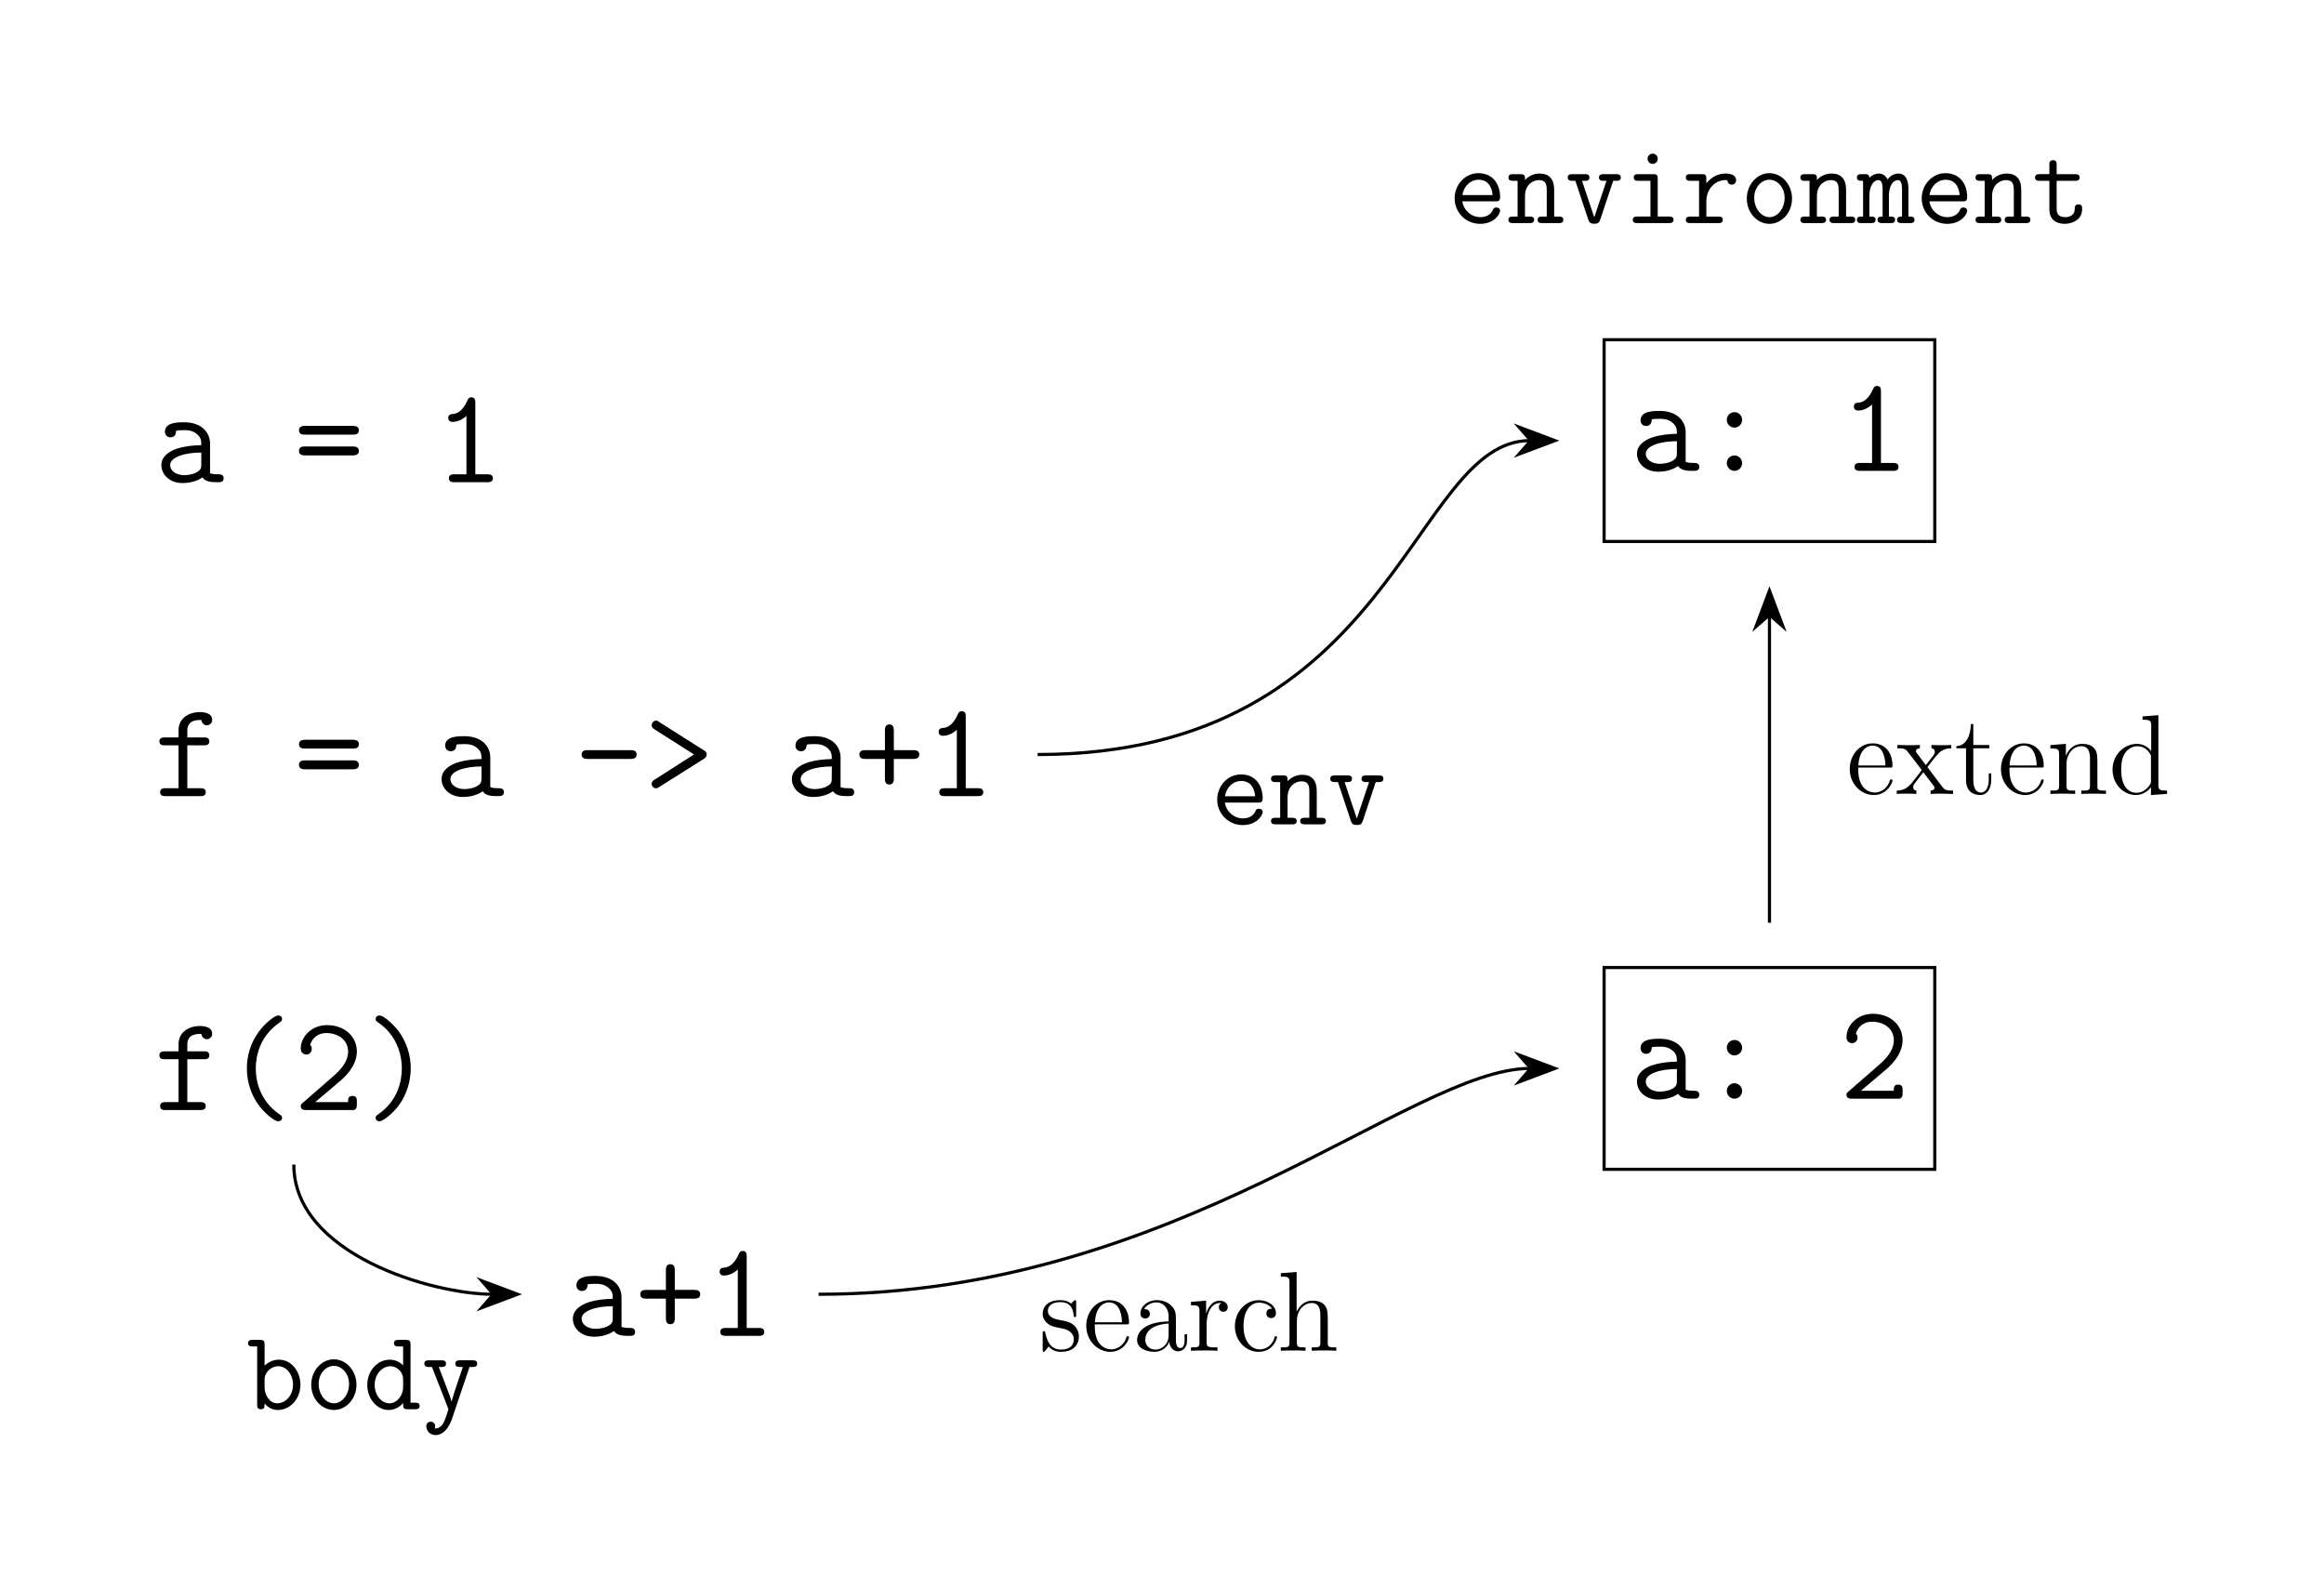
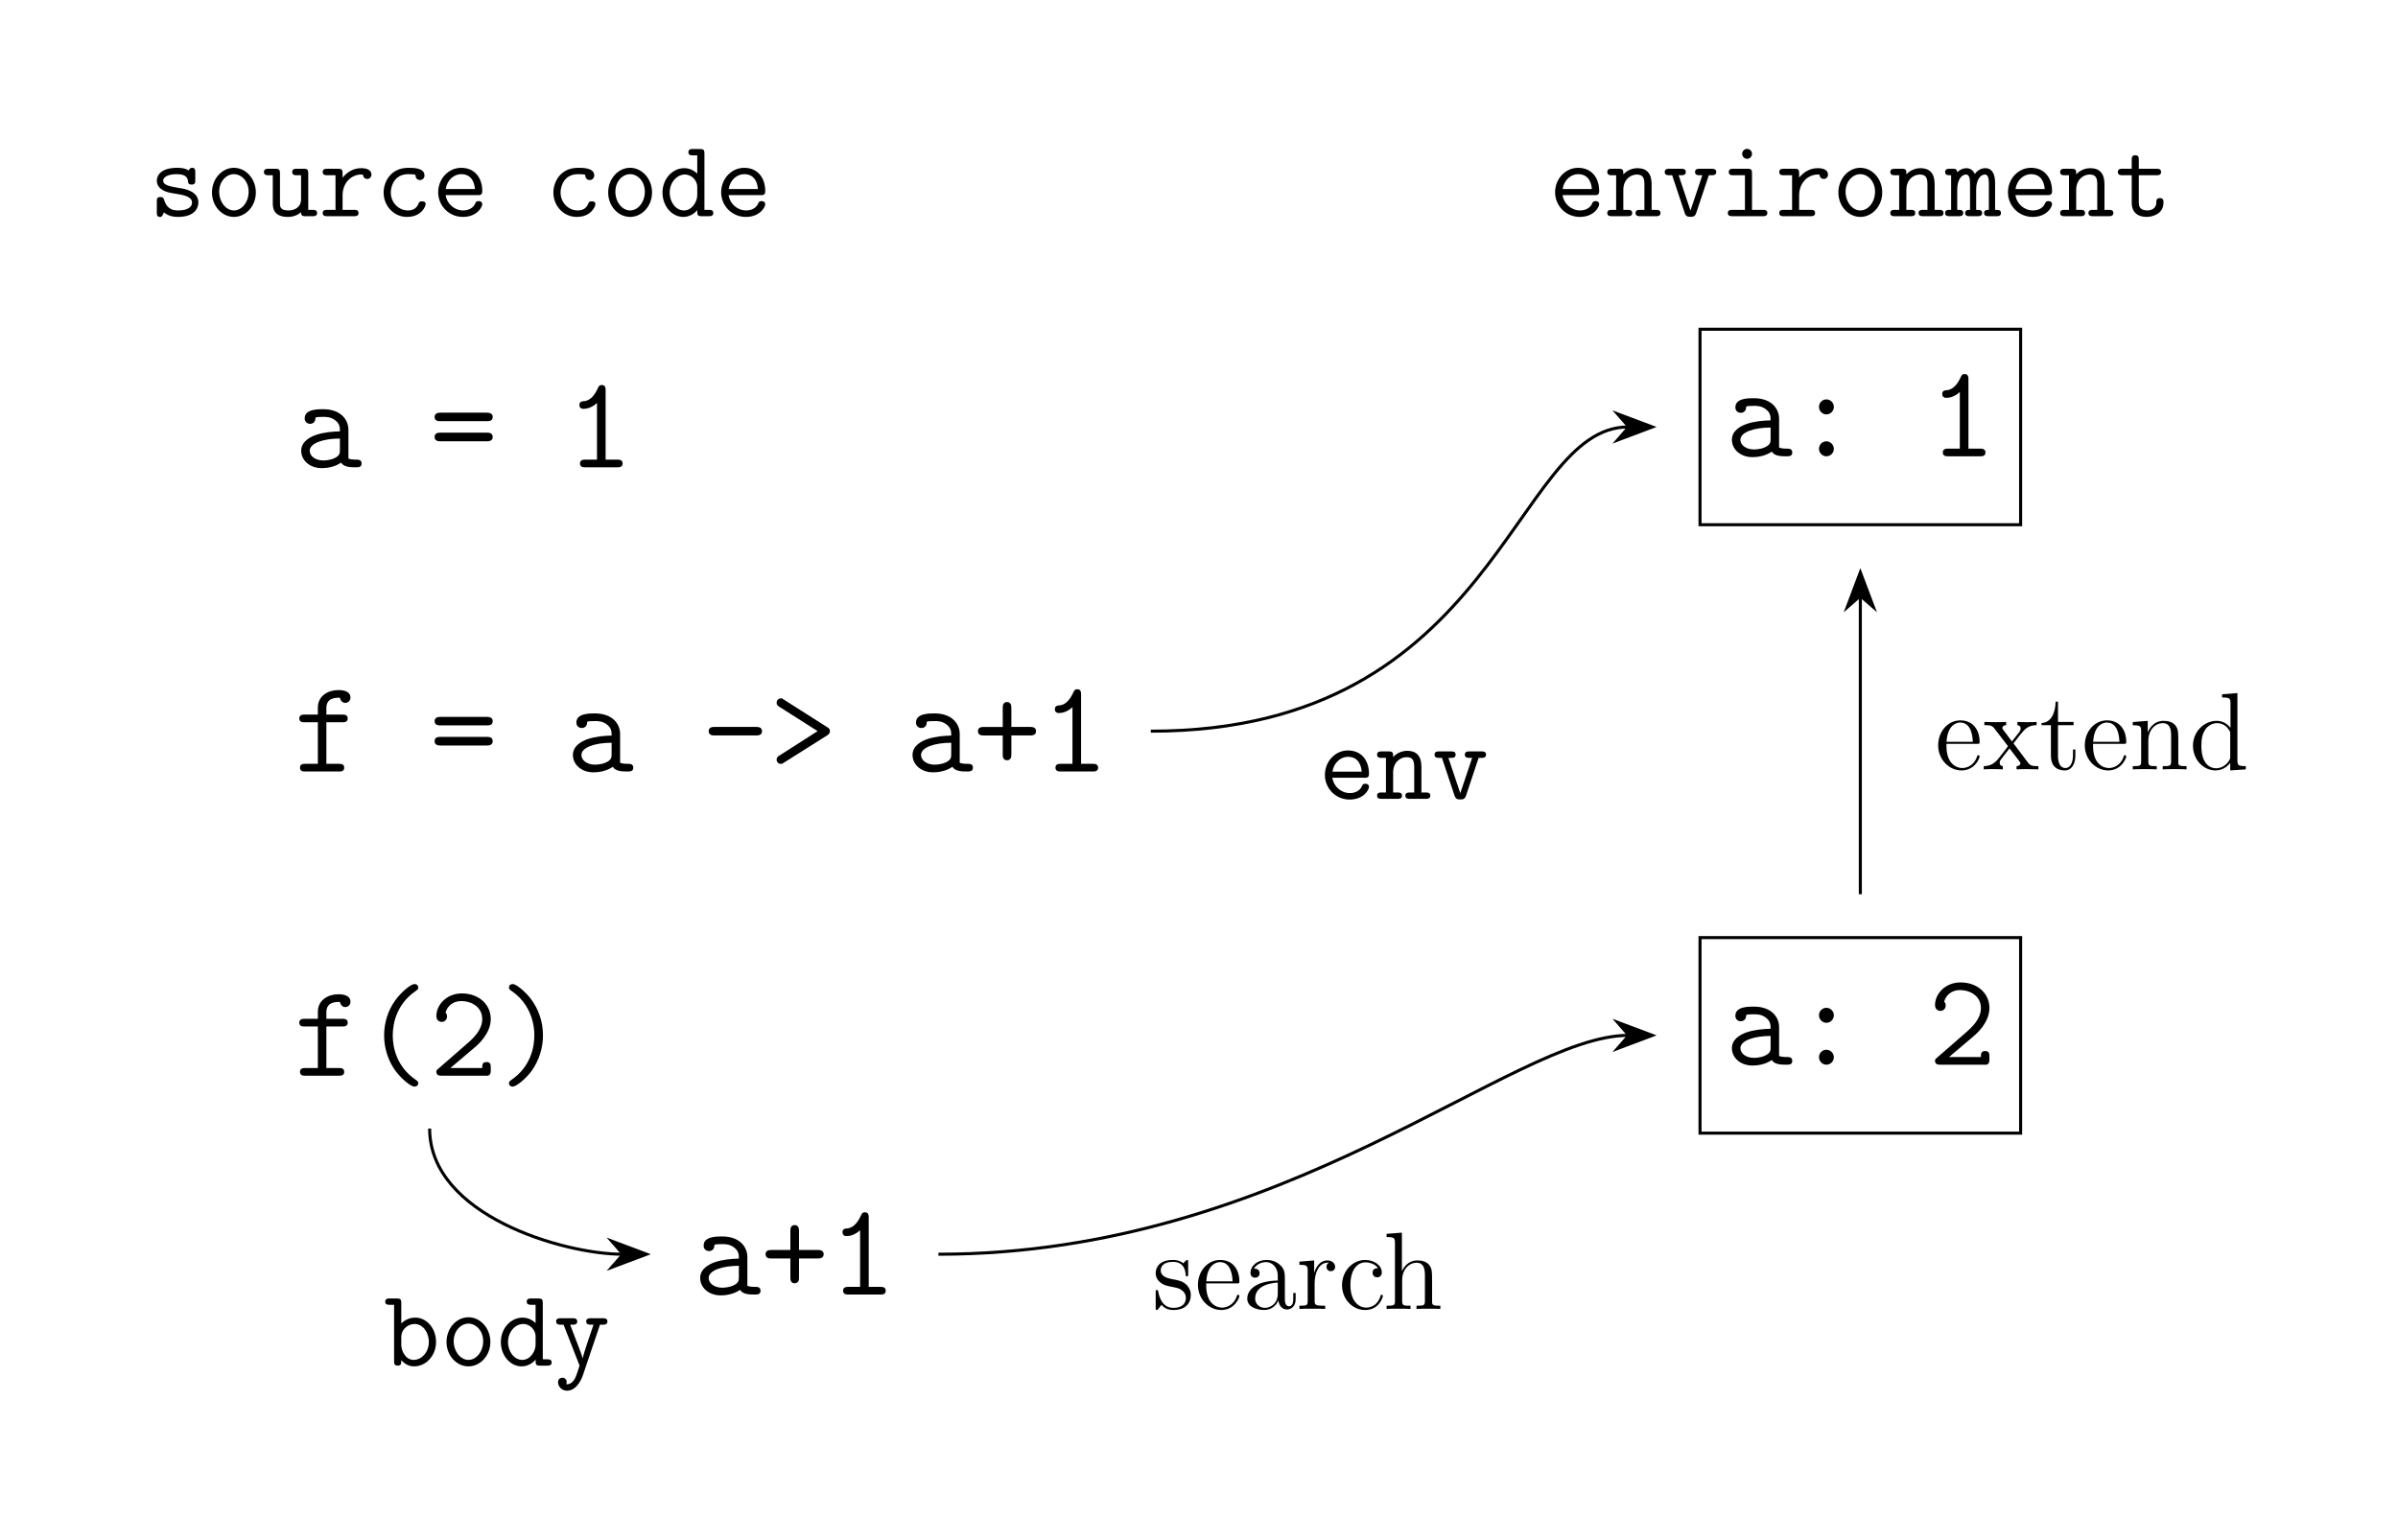
- <svg xmlns="http://www.w3.org/2000/svg" xmlns:xlink="http://www.w3.org/1999/xlink" width="293.859" height="200.781">
+ <svg xmlns="http://www.w3.org/2000/svg" xmlns:xlink="http://www.w3.org/1999/xlink" width="312.737" height="200.781">
  <defs>
-     <path id="a" d="M7.125-4.89c0-1.313-.984-2.688-3.297-2.688-.734 0-2.406 0-2.406 1.187 0 .47.328.72.719.72.093 0 .671-.032.687-.75 0-.095.016-.11.375-.141.203-.016.438-.016.64-.016.391 0 .985 0 1.548.437.625.47.625.954.625 1.454C5-4.657 4-4.579 2.922-4.234c-.86.296-1.953.906-1.953 2.078C.969-.937 2.047.109 3.656.109c.547 0 1.61-.093 2.516-.718.344.578 1.203.609 1.86.609.405 0 .812 0 .812-.5S8.406-1 8.156-1c-.437 0-.781-.031-1.031-.14Zm-1.11 2.624c0 .391 0 .75-.718 1.079-.594.296-1.406.296-1.453.296-1.016 0-1.766-.562-1.766-1.265 0-1.016 1.844-1.594 3.938-1.594Zm0 0" />
-     <path id="b" d="M7.469-6.016c.234 0 .75 0 .75-.546 0-.563-.578-.563-.828-.563H1.469c-.266 0-.828 0-.828.563 0 .546.53.546.734.546ZM7.39-3.39c.25 0 .828 0 .828-.562 0-.563-.547-.563-.75-.563H1.375c-.219 0-.734 0-.734.563 0 .562.562.562.828.562Zm0 0" />
-     <path id="c" d="M5.234-10.016c0-.265 0-.718-.5-.718-.296 0-.39.156-.5.39-.328.735-.89 1.64-1.812 1.719-.25.016-.61.047-.61.5 0 .297.172.5.547.5.97 0 1.704-.719 1.75-.766V-1H2.594c-.235 0-.703 0-.703.5s.468.5.703.5H6.75c.234 0 .703 0 .703-.5S6.984-1 6.75-1H5.234Zm0 0" />
-     <path id="d" d="M4.25-6.422h2.094c.234 0 .687 0 .687-.5s-.453-.5-.687-.5H4.25v-.86c0-1.343 1.203-1.343 1.766-1.343 0 .031.125.672.703.672a.675.675 0 0 0 .672-.688c0-.984-1.313-.984-1.579-.984-1.296 0-2.671.734-2.671 2.281v.922H1.42c-.234 0-.702 0-.702.5s.453.5.687.5h1.735V-1H1.5c-.25 0-.688 0-.688.5s.438.5.688.5h4.39c.235 0 .688 0 .688-.5S6.125-1 5.891-1H4.25Zm0 0" />
-     <path id="e" d="M7.125-4.703c.234 0 .781 0 .781-.547 0-.563-.531-.563-.781-.563H1.719c-.219 0-.766 0-.766.547 0 .563.531.563.766.563Zm0 0" />
-     <path id="f" d="M7.578-4.734c.203-.125.328-.313.328-.516 0-.313-.187-.438-.328-.516L1.922-9.359c-.11-.079-.25-.188-.406-.188a.573.573 0 0 0-.563.578c0 .313.188.406.36.531l4.984 3.172-4.984 3.188c-.172.11-.36.219-.36.531 0 .36.297.563.563.563L1.546-1c.141-.016.173-.016.36-.156Zm0 0" />
-     <path id="g" d="M5-4.703h2.438c.218 0 .78 0 .78-.547 0-.563-.546-.563-.78-.563H5V-8.28c0-.219 0-.781-.563-.781-.562 0-.562.546-.562.78v2.47H1.406c-.218 0-.765 0-.765.546 0 .563.53.563.765.563h2.469v2.469c0 .218 0 .765.547.765C5-1.469 5-2 5-2.234Zm0 0" />
-     <path id="h" d="M7.375.984c0-.234-.125-.296-.36-.468-2.39-1.641-2.968-4.094-2.968-5.766 0-1.64.547-4.11 2.969-5.781.234-.172.359-.25.359-.469 0-.172-.094-.453-.5-.453-.438 0-1.703 1-2.5 2.125-.969 1.344-1.453 2.937-1.453 4.578 0 1.906.687 3.516 1.422 4.531.781 1.094 2.047 2.14 2.531 2.14.406 0 .5-.28.5-.437Zm0 0" />
-     <path id="i" d="M5.984-3.781C6.234-4 7.97-5.47 7.97-7.391c0-1.953-1.61-3.343-3.766-3.343-2 0-3.328 1.5-3.328 2.953 0 .718.61.765.703.765a.685.685 0 0 0 .688-.703c0-.328-.11-.422-.204-.5.25-.906 1.032-1.515 2.032-1.515 1.468 0 2.765.843 2.765 2.343 0 1.344-1.015 2.375-1.953 3.188L1.125-.906C.937-.75.875-.703.875-.5c0 .5.469.5.703.5h6.016c.375-.11.375-.453.375-.703v-.36c0-.312 0-.718-.547-.718-.563 0-.563.375-.563.781H2.703Zm0 0" />
-     <path id="j" d="M5.922-5.25A7.909 7.909 0 0 0 4.359-10c-.593-.797-1.859-1.953-2.375-1.953-.406 0-.5.297-.5.453 0 .203.11.297.422.5 2.11 1.484 2.89 3.781 2.89 5.734 0 1.547-.484 4.079-2.952 5.782-.219.156-.36.234-.36.468 0 .157.094.438.5.438.422 0 1.704-.984 2.5-2.11A7.989 7.989 0 0 0 5.922-5.25Zm0 0" />
-     <path id="s" d="M5.406-6.438a.977.977 0 0 0-.968-.984.967.967 0 0 0-.97.984c0 .516.438.97.954.97a.977.977 0 0 0 .984-.97Zm0 5.47a.987.987 0 0 0-.968-.985.967.967 0 0 0-.97.984c0 .516.438.969.954.969a.977.977 0 0 0 .984-.969Zm0 0" />
-     <path id="k" d="M5.969-2.75c.297 0 .578 0 .578-.531 0-1.688-.953-3.031-2.75-3.031-1.656 0-3 1.437-3 3.187A3.204 3.204 0 0 0 4.016.094c1.843 0 2.53-1.282 2.53-1.657 0-.093-.03-.406-.484-.406-.265 0-.359.11-.437.313-.36.843-1.297.906-1.563.906-1.187 0-2.14-.906-2.296-2ZM1.78-3.547c.188-1.219 1.11-1.937 2.016-1.937 1.437 0 1.734 1.218 1.797 1.937Zm0 0" />
-     <path id="l" d="M6-4.203c0-1.406-.672-2.063-1.844-2.063-.968 0-1.61.547-1.843.813 0-.531 0-.734-.579-.734H.781c-.187 0-.562 0-.562.421 0 .422.375.422.562.422h.594v4.516H.781c-.187 0-.562 0-.562.406C.219 0 .594 0 .78 0h2.11c.203 0 .578 0 .578-.422 0-.406-.375-.406-.578-.406h-.579v-2.594c0-1.39.97-2.015 1.75-2.015.829 0 1 .468 1 1.296v3.313H4.47c-.188 0-.563 0-.563.406 0 .422.375.422.563.422h2.11c.202 0 .577 0 .577-.422 0-.406-.375-.406-.578-.406H6Zm0 0" />
-     <path id="m" d="M6.078-5.344h.375c.203 0 .594 0 .594-.422 0-.421-.39-.421-.594-.421H4.875c-.203 0-.594 0-.594.421 0 .422.39.422.594.422h.36L3.686-.734l-1.546-4.61H2.5c.203 0 .578 0 .578-.422 0-.421-.375-.421-.578-.421H.922c-.203 0-.594 0-.594.421 0 .422.39.422.594.422h.375l1.64 4.922c.157.5.47.5.75.5.266 0 .594 0 .75-.5Zm0 0" />
-     <path id="n" d="M4.328-8.14a.643.643 0 0 0-.64-.641c-.36 0-.641.297-.641.64 0 .36.281.657.64.657.36 0 .641-.297.641-.657ZM1.86-6.188c-.203 0-.562 0-.562.421 0 .422.36.422.562.422h1.547v4.516h-1.64c-.204 0-.594 0-.594.406 0 .422.39.422.594.422H5.75c.203 0 .578 0 .578-.422 0-.406-.375-.406-.578-.406H4.328v-4.766c0-.437-.078-.593-.562-.593Zm0 0" />
-     <path id="o" d="M3.094-2.719c0-1.703 1.203-2.719 2.422-2.719.078 0 .171 0 .234.016.047.516.453.563.547.563a.55.55 0 0 0 .562-.563c0-.61-.609-.844-1.328-.844-.953 0-1.765.422-2.437 1.235v-.563c0-.437-.078-.593-.563-.593H1.078c-.203 0-.578 0-.578.421 0 .422.375.422.578.422h1.094v4.516H1.078c-.203 0-.578 0-.578.406C.5 0 .875 0 1.078 0H4.61c.204 0 .563 0 .563-.422 0-.406-.36-.406-.563-.406H3.094Zm0 0" />
-     <path id="p" d="M6.547-3.094c0-1.797-1.313-3.219-2.86-3.219-1.546 0-2.859 1.422-2.859 3.22 0 1.796 1.328 3.187 2.86 3.187 1.53 0 2.859-1.39 2.859-3.188ZM3.687-.75c-1.03 0-1.921-1.094-1.921-2.453 0-1.328.921-2.281 1.921-2.281s1.922.953 1.922 2.28c0 1.376-.89 2.454-1.921 2.454Zm0 0" />
-     <path id="q" d="M6.5-4.344c0-.312 0-1.922-1.266-1.922-.5 0-.984.235-1.375.75-.093-.203-.406-.75-1.093-.75a1.65 1.65 0 0 0-1.204.547c-.015-.468-.312-.468-.578-.468H.563c-.204 0-.579 0-.579.421 0 .422.329.422.782.422v4.516c-.47 0-.782 0-.782.406C-.016 0 .36 0 .563 0h1.203c.203 0 .578 0 .578-.422 0-.406-.328-.406-.781-.406v-2.64c0-1.204.515-1.97 1.156-1.97.39 0 .515.5.515 1.172v3.438c-.25 0-.64 0-.64.406 0 .422.39.422.594.422h1.046c.204 0 .579 0 .579-.422 0-.406-.344-.406-.782-.406v-2.64c0-1.204.516-1.97 1.14-1.97.407 0 .516.5.516 1.172v3.438c-.234 0-.625 0-.625.406 0 .422.391.422.594.422h1.047c.203 0 .563 0 .563-.422 0-.406-.329-.406-.766-.406Zm0 0" />
-     <path id="r" d="M3.094-5.344h2.328c.203 0 .578 0 .578-.422 0-.421-.375-.421-.578-.421H3.094V-7.36c0-.25 0-.594-.453-.594-.47 0-.47.344-.47.594v1.171H.954c-.203 0-.594 0-.594.422s.375.422.579.422h1.234v3.61c0 1.328.906 1.828 1.937 1.828.782 0 2.204-.39 2.204-1.86 0-.28 0-.593-.47-.593-.468 0-.468.312-.468.609-.016.86-.828 1-1.156 1-1.125 0-1.125-.719-1.125-1.063Zm0 0" />
-     <path id="t" d="M2.313-8.172c0-.453-.094-.594-.579-.594H.781c-.187 0-.562 0-.562.422 0 .406.375.406.562.406h.594v7.344c0 .266 0 .594.469.594.468 0 .468-.297.468-.719.344.39.876.813 1.672.813 1.532 0 2.86-1.375 2.86-3.188 0-1.765-1.203-3.172-2.703-3.172a2.56 2.56 0 0 0-1.829.766Zm0 4.36c0-.829.796-1.626 1.734-1.626 1.031 0 1.86 1.047 1.86 2.344 0 1.375-.97 2.344-1.985 2.344-1.078 0-1.61-1.219-1.61-1.938Zm0 0" />
-     <path id="u" d="M6-8.172c0-.453-.094-.594-.578-.594h-.953c-.188 0-.563 0-.563.422 0 .406.375.406.563.406h.593v2.391c-.234-.234-.812-.719-1.687-.719C1.844-6.266.531-4.89.531-3.078.531-1.313 1.766.094 3.234.094c.938 0 1.563-.563 1.829-.875 0 .594 0 .781.578.781h.937c.203 0 .578 0 .578-.422 0-.406-.375-.406-.578-.406H6Zm-.938 5.453c0 .797-.656 1.969-1.734 1.969-1.031 0-1.86-1.047-1.86-2.328 0-1.375.97-2.36 1.985-2.36.938 0 1.61.844 1.61 1.594Zm0 0" />
-     <path id="v" d="M6.078-5.344h.375c.203 0 .594 0 .594-.422 0-.421-.39-.421-.594-.421H4.875c-.203 0-.594 0-.594.421 0 .422.39.422.594.422h.36C4.827-4.172 4.014-1.78 3.811-.969h-.015c-.063-.312-.125-.469-.266-.86L2.187-5.343h.344c.188 0 .578 0 .578-.422 0-.421-.39-.421-.578-.421H.953c-.203 0-.594 0-.594.421 0 .422.391.422.594.422h.375L3.344-.187c.062.14.062.171.062.187 0 .031-.375 1.281-.594 1.672-.093.156-.453.828-1.14.75.016-.047.062-.125.062-.281a.542.542 0 0 0-.562-.563c-.36 0-.563.25-.563.578 0 .547.454 1.11 1.172 1.11 1.39 0 2-1.844 2.047-1.954Zm0 0" />
-     <path id="w" d="M5.5-3.328c.313 0 .344 0 .344-.266 0-1.453-.782-2.797-2.516-2.797-1.64 0-2.89 1.47-2.89 3.25C.438-1.25 1.89.141 3.483.141c1.704 0 2.36-1.547 2.36-1.844 0-.094-.078-.14-.157-.14-.125 0-.156.062-.171.14C5.14-.5 4.172-.172 3.578-.172c-.61 0-2.062-.406-2.062-2.89v-.266Zm-3.969-.266c.125-2.265 1.375-2.515 1.782-2.515 1.53 0 1.624 2.015 1.64 2.515Zm0 0" />
-     <path id="x" d="M4.016-3.39C4.437-3.938 5.03-4.704 5.312-5c.579-.672 1.25-.766 1.72-.766v-.421c-.626.03-.641.03-1.204.03-.547 0-.578 0-1.297-.03v.421c.188.032.422.11.422.438 0 .25-.14.406-.219.516l-.921 1.171-1.11-1.484c-.047-.047-.14-.188-.14-.281 0-.094.078-.344.5-.36v-.421c-.344.03-1.079.03-1.47.03-.468 0-.5 0-1.374-.03v.421c.734 0 1 .032 1.297.422l1.687 2.188c.031.031.078.11.078.156 0 .047-1.11 1.453-1.265 1.64C1.39-.593.766-.436.14-.421V0c.546-.031.578-.031 1.187-.031.547 0 .578 0 1.297.031v-.422c-.344-.031-.406-.25-.406-.453 0-.234.11-.344.25-.531.219-.297.687-.89 1.031-1.328l1.172 1.53c.25.313.25.345.25.423 0 .125-.11.344-.5.36V0C4.797-.031 5.5-.031 5.89-.031c.484 0 .5 0 1.375.031v-.422c-.766 0-1.032-.016-1.375-.484Zm0 0" />
-     <path id="y" d="M2.406-5.766h2.031v-.421h-2.03v-2.641h-.313c-.016 1.36-.531 2.734-1.828 2.781v.281h1.218v3.985C1.484-.188 2.531.14 3.297.14c.906 0 1.375-.891 1.375-1.922v-.813h-.313v.781c0 1.032-.421 1.641-.968 1.641-.985 0-.985-1.328-.985-1.578Zm0 0" />
-     <path id="z" d="M6.39-3.484c0-1.329 0-1.735-.343-2.204-.406-.546-1.078-.64-1.578-.64-1.39 0-1.938 1.187-2.047 1.484h-.016v-1.484l-1.953.156v.422c.984 0 1.094.094 1.094.797v3.89c0 .641-.156.641-1.094.641V0C.828-.031 1.61-.031 2.016-.031c.406 0 1.187 0 1.562.031v-.422c-.922 0-1.094 0-1.094-.64v-2.672c0-1.5.985-2.297 1.875-2.297.891 0 1.094.718 1.094 1.593v3.375c0 .641-.156.641-1.094.641V0c.375-.031 1.157-.031 1.547-.031.422 0 1.188 0 1.563.031v-.422c-.719 0-1.078 0-1.078-.422Zm0 0" />
-     <path id="A" d="M4.297-9.797v.422c.984 0 1.094.094 1.094.797v3.172a2.22 2.22 0 0 0-1.797-.922C1.938-6.328.5-4.922.5-3.078.5-1.266 1.86.14 3.438.14c1.093 0 1.718-.72 1.921-.985v.985L7.391 0v-.422c-.985 0-1.094-.094-1.094-.797v-8.734Zm1.062 8.125c0 .25 0 .297-.203.61-.343.5-.922.921-1.64.921-.375 0-1.922-.14-1.922-2.921 0-1.047.172-1.61.484-2.094.281-.438.86-.875 1.578-.875.89 0 1.39.64 1.531.875.172.234.172.265.172.515Zm0 0" />
-     <path id="B" d="M4.703-6.063c0-.265 0-.328-.14-.328-.11 0-.391.313-.485.438-.453-.36-.89-.438-1.36-.438-1.734 0-2.25.938-2.25 1.735 0 .156 0 .656.548 1.156.468.406.953.5 1.609.625.781.156.969.203 1.328.5.266.203.453.531.453.922 0 .625-.36 1.312-1.625 1.312-.937 0-1.64-.546-1.953-1.984-.047-.25-.047-.266-.062-.281C.734-2.47.672-2.47.625-2.47c-.156 0-.156.078-.156.328v1.954c0 .265 0 .328.14.328.079 0 .094-.016.344-.313.063-.094.063-.125.281-.36.547.673 1.313.673 1.563.673 1.5 0 2.25-.829 2.25-1.97 0-.765-.469-1.234-.594-1.359-.516-.437-.906-.53-1.86-.703-.421-.078-1.468-.28-1.468-1.14 0-.453.297-1.11 1.594-1.11 1.562 0 1.64 1.329 1.672 1.782.015.109.109.109.156.109.156 0 .156-.063.156-.328Zm0 0" />
-     <path id="C" d="M5.531-3.828c0-.781 0-1.344-.625-1.906-.5-.47-1.14-.657-1.781-.657-1.172 0-2.078.766-2.078 1.704 0 .406.266.609.61.609.343 0 .577-.234.577-.578 0-.594-.515-.594-.734-.594.344-.61 1.031-.86 1.594-.86.672 0 1.515.548 1.515 1.829v.578C1.72-3.656.625-2.453.625-1.343.625-.22 1.953.14 2.828.14c.938 0 1.594-.579 1.86-1.266.062.688.5 1.203 1.125 1.203.296 0 1.125-.203 1.125-1.36v-.796h-.313v.797c0 .828-.344.937-.547.937-.547 0-.547-.765-.547-.969ZM4.61-2.016C4.61-.609 3.563-.14 2.938-.14c-.704 0-1.282-.515-1.282-1.203 0-1.89 2.438-2.062 2.953-2.093Zm0 0" />
-     <path id="D" d="M2.39-3.344c0-1.39.579-2.687 1.688-2.687h.203c-.125.062-.343.156-.343.531 0 .422.328.578.546.578.297 0 .579-.187.579-.578 0-.422-.391-.828-1-.828-1.22 0-1.641 1.328-1.72 1.594h-.015v-1.594l-1.922.156v.422c.969 0 1.078.094 1.078.797v3.89c0 .641-.156.641-1.078.641V0c.39-.031 1.188-.031 1.61-.031.39 0 1.406 0 1.75.031v-.422h-.297c-1.047 0-1.078-.156-1.078-.672Zm0 0" />
-     <path id="E" d="M5.188-5.313c-.172 0-.704 0-.704.594 0 .344.25.594.594.594.328 0 .61-.203.61-.625 0-.953-1.016-1.64-2.172-1.64C1.844-6.39.5-4.907.5-3.095.5-1.266 1.875.141 3.5.141c1.89 0 2.328-1.72 2.328-1.844 0-.14-.11-.14-.14-.14-.141 0-.157.046-.188.218C5.172-.609 4.406-.172 3.625-.172c-.875 0-2.031-.766-2.031-2.937 0-2.391 1.218-2.97 1.937-2.97.547 0 1.328.22 1.656.766Zm0 0" />
-     <path id="F" d="M6.39-3.484c0-1.329 0-1.735-.343-2.204-.406-.546-1.078-.64-1.578-.64-1.235 0-1.797.937-2 1.375h-.016v-5l-2 .156v.422c.984 0 1.094.094 1.094.797v7.515c0 .641-.156.641-1.094.641V0C.828-.031 1.61-.031 2.016-.031c.406 0 1.187 0 1.562.031v-.422c-.922 0-1.094 0-1.094-.64v-2.672c0-1.5.985-2.297 1.875-2.297.891 0 1.094.718 1.094 1.593v3.375c0 .641-.156.641-1.094.641V0c.375-.031 1.157-.031 1.547-.031.422 0 1.188 0 1.563.031v-.422c-.719 0-1.078 0-1.078-.422Zm0 0" />
+     <path id="a" d="M6.031-5.766c0-.234 0-.546-.406-.546-.344 0-.438.328-.438.343-.562-.343-1.234-.343-1.515-.343-2.344 0-2.656 1.187-2.656 1.671 0 .594.343 1 .828 1.266.468.266.875.328 2.062.516.547.109 1.703.296 1.703 1.078 0 .531-.484 1.031-1.828 1.031-.906 0-1.515-.36-1.812-1.39-.078-.204-.125-.36-.485-.36-.468 0-.468.281-.468.563v1.484c0 .219 0 .547.406.547.172 0 .297 0 .516-.594.656.547 1.406.594 1.843.594 2.656 0 2.656-1.735 2.656-1.875 0-1.485-1.78-1.797-2.468-1.89-1.25-.22-2.125-.36-2.125-.97 0-.375.453-.843 1.797-.843 1.359 0 1.421.656 1.453 1.03.031.282.281.329.453.329.484 0 .484-.266.484-.547Zm0 0" />
+     <path id="b" d="M6.547-3.094c0-1.797-1.313-3.219-2.86-3.219-1.546 0-2.859 1.422-2.859 3.22 0 1.796 1.328 3.187 2.86 3.187 1.53 0 2.859-1.39 2.859-3.188ZM3.687-.75c-1.03 0-1.921-1.094-1.921-2.453 0-1.328.921-2.281 1.921-2.281s1.922.953 1.922 2.28c0 1.376-.89 2.454-1.921 2.454Zm0 0" />
+     <path id="c" d="M6-5.594c0-.437-.094-.593-.578-.593h-.953c-.188 0-.563 0-.563.421 0 .422.375.422.563.422h.593v3.11c0 1.171-.968 1.484-1.625 1.484-1.124 0-1.124-.516-1.124-.953v-3.89c0-.438-.094-.595-.579-.595H.781c-.187 0-.562 0-.562.422s.375.422.562.422h.594v3.703c0 1.329.86 1.735 1.969 1.735.875 0 1.422-.36 1.703-.61C5.047 0 5.39 0 5.64 0h.937c.203 0 .578 0 .578-.422 0-.406-.375-.406-.578-.406H6Zm0 0" />
+     <path id="d" d="M3.094-2.719c0-1.703 1.203-2.719 2.422-2.719.078 0 .171 0 .234.016.047.516.453.563.547.563a.55.55 0 0 0 .562-.563c0-.61-.609-.844-1.328-.844-.953 0-1.765.422-2.437 1.235v-.563c0-.437-.078-.593-.563-.593H1.078c-.203 0-.578 0-.578.421 0 .422.375.422.578.422h1.094v4.516H1.078c-.203 0-.578 0-.578.406C.5 0 .875 0 1.078 0H4.61c.204 0 .563 0 .563-.422 0-.406-.36-.406-.563-.406H3.094Zm0 0" />
+     <path id="e" d="M6.547-1.563c0-.375-.36-.375-.484-.375-.329 0-.375.11-.454.313-.312.797-1.015.875-1.359.875C3.031-.75 2-1.766 2-3.094c0-.734.406-2.39 2.281-2.39.39 0 .703.03.828.046.094.032.11.047.11.11.047.594.484.61.578.61a.578.578 0 0 0 .594-.61c0-.984-1.454-.984-2.094-.984-2.453 0-3.234 2.015-3.234 3.218 0 1.75 1.328 3.188 3.046 3.188 1.922 0 2.438-1.422 2.438-1.657Zm0 0" />
+     <path id="f" d="M5.969-2.75c.297 0 .578 0 .578-.531 0-1.688-.953-3.031-2.75-3.031-1.656 0-3 1.437-3 3.187A3.204 3.204 0 0 0 4.016.094c1.843 0 2.53-1.282 2.53-1.657 0-.093-.03-.406-.484-.406-.265 0-.359.11-.437.313-.36.843-1.297.906-1.563.906-1.187 0-2.14-.906-2.296-2ZM1.78-3.547c.188-1.219 1.11-1.937 2.016-1.937 1.437 0 1.734 1.218 1.797 1.937Zm0 0" />
+     <path id="g" d="M6-8.172c0-.453-.094-.594-.578-.594h-.953c-.188 0-.563 0-.563.422 0 .406.375.406.563.406h.593v2.391c-.234-.234-.812-.719-1.687-.719C1.844-6.266.531-4.89.531-3.078.531-1.313 1.766.094 3.234.094c.938 0 1.563-.563 1.829-.875 0 .594 0 .781.578.781h.937c.203 0 .578 0 .578-.422 0-.406-.375-.406-.578-.406H6Zm-.938 5.453c0 .797-.656 1.969-1.734 1.969-1.031 0-1.86-1.047-1.86-2.328 0-1.375.97-2.36 1.985-2.36.938 0 1.61.844 1.61 1.594Zm0 0" />
+     <path id="r" d="M6-4.203c0-1.406-.672-2.063-1.844-2.063-.968 0-1.61.547-1.843.813 0-.531 0-.734-.579-.734H.781c-.187 0-.562 0-.562.421 0 .422.375.422.562.422h.594v4.516H.781c-.187 0-.562 0-.562.406C.219 0 .594 0 .78 0h2.11c.203 0 .578 0 .578-.422 0-.406-.375-.406-.578-.406h-.579v-2.594c0-1.39.97-2.015 1.75-2.015.829 0 1 .468 1 1.296v3.313H4.47c-.188 0-.563 0-.563.406 0 .422.375.422.563.422h2.11c.202 0 .577 0 .577-.422 0-.406-.375-.406-.578-.406H6Zm0 0" />
+     <path id="s" d="M6.078-5.344h.375c.203 0 .594 0 .594-.422 0-.421-.39-.421-.594-.421H4.875c-.203 0-.594 0-.594.421 0 .422.39.422.594.422h.36L3.686-.734l-1.546-4.61H2.5c.203 0 .578 0 .578-.422 0-.421-.375-.421-.578-.421H.922c-.203 0-.594 0-.594.421 0 .422.39.422.594.422h.375l1.64 4.922c.157.5.47.5.75.5.266 0 .594 0 .75-.5Zm0 0" />
+     <path id="t" d="M4.328-8.14a.643.643 0 0 0-.64-.641c-.36 0-.641.297-.641.64 0 .36.281.657.64.657.36 0 .641-.297.641-.657ZM1.86-6.188c-.203 0-.562 0-.562.421 0 .422.36.422.562.422h1.547v4.516h-1.64c-.204 0-.594 0-.594.406 0 .422.39.422.594.422H5.75c.203 0 .578 0 .578-.422 0-.406-.375-.406-.578-.406H4.328v-4.766c0-.437-.078-.593-.562-.593Zm0 0" />
+     <path id="u" d="M6.5-4.344c0-.312 0-1.922-1.266-1.922-.5 0-.984.235-1.375.75-.093-.203-.406-.75-1.093-.75a1.65 1.65 0 0 0-1.204.547c-.015-.468-.312-.468-.578-.468H.563c-.204 0-.579 0-.579.421 0 .422.329.422.782.422v4.516c-.47 0-.782 0-.782.406C-.016 0 .36 0 .563 0h1.203c.203 0 .578 0 .578-.422 0-.406-.328-.406-.781-.406v-2.64c0-1.204.515-1.97 1.156-1.97.39 0 .515.5.515 1.172v3.438c-.25 0-.64 0-.64.406 0 .422.39.422.594.422h1.046c.204 0 .579 0 .579-.422 0-.406-.344-.406-.782-.406v-2.64c0-1.204.516-1.97 1.14-1.97.407 0 .516.5.516 1.172v3.438c-.234 0-.625 0-.625.406 0 .422.391.422.594.422h1.047c.203 0 .563 0 .563-.422 0-.406-.329-.406-.766-.406Zm0 0" />
+     <path id="v" d="M3.094-5.344h2.328c.203 0 .578 0 .578-.422 0-.421-.375-.421-.578-.421H3.094V-7.36c0-.25 0-.594-.453-.594-.47 0-.47.344-.47.594v1.171H.954c-.203 0-.594 0-.594.422s.375.422.579.422h1.234v3.61c0 1.328.906 1.828 1.937 1.828.782 0 2.204-.39 2.204-1.86 0-.28 0-.593-.47-.593-.468 0-.468.312-.468.609-.016.86-.828 1-1.156 1-1.125 0-1.125-.719-1.125-1.063Zm0 0" />
+     <path id="x" d="M2.313-8.172c0-.453-.094-.594-.579-.594H.781c-.187 0-.562 0-.562.422 0 .406.375.406.562.406h.594v7.344c0 .266 0 .594.469.594.468 0 .468-.297.468-.719.344.39.876.813 1.672.813 1.532 0 2.86-1.375 2.86-3.188 0-1.765-1.203-3.172-2.703-3.172a2.56 2.56 0 0 0-1.829.766Zm0 4.36c0-.829.796-1.626 1.734-1.626 1.031 0 1.86 1.047 1.86 2.344 0 1.375-.97 2.344-1.985 2.344-1.078 0-1.61-1.219-1.61-1.938Zm0 0" />
+     <path id="y" d="M6.078-5.344h.375c.203 0 .594 0 .594-.422 0-.421-.39-.421-.594-.421H4.875c-.203 0-.594 0-.594.421 0 .422.39.422.594.422h.36C4.827-4.172 4.014-1.78 3.811-.969h-.015c-.063-.312-.125-.469-.266-.86L2.187-5.343h.344c.188 0 .578 0 .578-.422 0-.421-.39-.421-.578-.421H.953c-.203 0-.594 0-.594.421 0 .422.391.422.594.422h.375L3.344-.187c.062.14.062.171.062.187 0 .031-.375 1.281-.594 1.672-.093.156-.453.828-1.14.75.016-.047.062-.125.062-.281a.542.542 0 0 0-.562-.563c-.36 0-.563.25-.563.578 0 .547.454 1.11 1.172 1.11 1.39 0 2-1.844 2.047-1.954Zm0 0" />
+     <path id="h" d="M7.125-4.89c0-1.313-.984-2.688-3.297-2.688-.734 0-2.406 0-2.406 1.187 0 .47.328.72.719.72.093 0 .671-.032.687-.75 0-.095.016-.11.375-.141.203-.016.438-.016.64-.016.391 0 .985 0 1.548.437.625.47.625.954.625 1.454C5-4.657 4-4.579 2.922-4.234c-.86.296-1.953.906-1.953 2.078C.969-.937 2.047.109 3.656.109c.547 0 1.61-.093 2.516-.718.344.578 1.203.609 1.86.609.405 0 .812 0 .812-.5S8.406-1 8.156-1c-.437 0-.781-.031-1.031-.14Zm-1.11 2.624c0 .391 0 .75-.718 1.079-.594.296-1.406.296-1.453.296-1.016 0-1.766-.562-1.766-1.265 0-1.016 1.844-1.594 3.938-1.594Zm0 0" />
+     <path id="i" d="M7.469-6.016c.234 0 .75 0 .75-.546 0-.563-.578-.563-.828-.563H1.469c-.266 0-.828 0-.828.563 0 .546.53.546.734.546ZM7.39-3.39c.25 0 .828 0 .828-.562 0-.563-.547-.563-.75-.563H1.375c-.219 0-.734 0-.734.563 0 .562.562.562.828.562Zm0 0" />
+     <path id="j" d="M5.234-10.016c0-.265 0-.718-.5-.718-.296 0-.39.156-.5.39-.328.735-.89 1.64-1.812 1.719-.25.016-.61.047-.61.5 0 .297.172.5.547.5.97 0 1.704-.719 1.75-.766V-1H2.594c-.235 0-.703 0-.703.5s.468.5.703.5H6.75c.234 0 .703 0 .703-.5S6.984-1 6.75-1H5.234Zm0 0" />
+     <path id="k" d="M4.25-6.422h2.094c.234 0 .687 0 .687-.5s-.453-.5-.687-.5H4.25v-.86c0-1.343 1.203-1.343 1.766-1.343 0 .031.125.672.703.672a.675.675 0 0 0 .672-.688c0-.984-1.313-.984-1.579-.984-1.296 0-2.671.734-2.671 2.281v.922H1.42c-.234 0-.702 0-.702.5s.453.5.687.5h1.735V-1H1.5c-.25 0-.688 0-.688.5s.438.5.688.5h4.39c.235 0 .688 0 .688-.5S6.125-1 5.891-1H4.25Zm0 0" />
+     <path id="l" d="M7.125-4.703c.234 0 .781 0 .781-.547 0-.563-.531-.563-.781-.563H1.719c-.219 0-.766 0-.766.547 0 .563.531.563.766.563Zm0 0" />
+     <path id="m" d="M7.578-4.734c.203-.125.328-.313.328-.516 0-.313-.187-.438-.328-.516L1.922-9.359c-.11-.079-.25-.188-.406-.188a.573.573 0 0 0-.563.578c0 .313.188.406.36.531l4.984 3.172-4.984 3.188c-.172.11-.36.219-.36.531 0 .36.297.563.563.563L1.546-1c.141-.016.173-.016.36-.156Zm0 0" />
+     <path id="n" d="M5-4.703h2.438c.218 0 .78 0 .78-.547 0-.563-.546-.563-.78-.563H5V-8.28c0-.219 0-.781-.563-.781-.562 0-.562.546-.562.78v2.47H1.406c-.218 0-.765 0-.765.546 0 .563.53.563.765.563h2.469v2.469c0 .218 0 .765.547.765C5-1.469 5-2 5-2.234Zm0 0" />
+     <path id="o" d="M7.375.984c0-.234-.125-.296-.36-.468-2.39-1.641-2.968-4.094-2.968-5.766 0-1.64.547-4.11 2.969-5.781.234-.172.359-.25.359-.469 0-.172-.094-.453-.5-.453-.438 0-1.703 1-2.5 2.125-.969 1.344-1.453 2.937-1.453 4.578 0 1.906.687 3.516 1.422 4.531.781 1.094 2.047 2.14 2.531 2.14.406 0 .5-.28.5-.437Zm0 0" />
+     <path id="p" d="M5.984-3.781C6.234-4 7.97-5.47 7.97-7.391c0-1.953-1.61-3.343-3.766-3.343-2 0-3.328 1.5-3.328 2.953 0 .718.61.765.703.765a.685.685 0 0 0 .688-.703c0-.328-.11-.422-.204-.5.25-.906 1.032-1.515 2.032-1.515 1.468 0 2.765.843 2.765 2.343 0 1.344-1.015 2.375-1.953 3.188L1.125-.906C.937-.75.875-.703.875-.5c0 .5.469.5.703.5h6.016c.375-.11.375-.453.375-.703v-.36c0-.312 0-.718-.547-.718-.563 0-.563.375-.563.781H2.703Zm0 0" />
+     <path id="q" d="M5.922-5.25A7.909 7.909 0 0 0 4.359-10c-.593-.797-1.859-1.953-2.375-1.953-.406 0-.5.297-.5.453 0 .203.11.297.422.5 2.11 1.484 2.89 3.781 2.89 5.734 0 1.547-.484 4.079-2.952 5.782-.219.156-.36.234-.36.468 0 .157.094.438.5.438.422 0 1.704-.984 2.5-2.11A7.989 7.989 0 0 0 5.922-5.25Zm0 0" />
+     <path id="w" d="M5.406-6.438a.977.977 0 0 0-.968-.984.967.967 0 0 0-.97.984c0 .516.438.97.954.97a.977.977 0 0 0 .984-.97Zm0 5.47a.987.987 0 0 0-.968-.985.967.967 0 0 0-.97.984c0 .516.438.969.954.969a.977.977 0 0 0 .984-.969Zm0 0" />
+     <path id="z" d="M5.5-3.328c.313 0 .344 0 .344-.266 0-1.453-.782-2.797-2.516-2.797-1.64 0-2.89 1.47-2.89 3.25C.438-1.25 1.89.141 3.483.141c1.704 0 2.36-1.547 2.36-1.844 0-.094-.078-.14-.157-.14-.125 0-.156.062-.171.14C5.14-.5 4.172-.172 3.578-.172c-.61 0-2.062-.406-2.062-2.89v-.266Zm-3.969-.266c.125-2.265 1.375-2.515 1.782-2.515 1.53 0 1.624 2.015 1.64 2.515Zm0 0" />
+     <path id="A" d="M4.016-3.39C4.437-3.938 5.03-4.704 5.312-5c.579-.672 1.25-.766 1.72-.766v-.421c-.626.03-.641.03-1.204.03-.547 0-.578 0-1.297-.03v.421c.188.032.422.11.422.438 0 .25-.14.406-.219.516l-.921 1.171-1.11-1.484c-.047-.047-.14-.188-.14-.281 0-.094.078-.344.5-.36v-.421c-.344.03-1.079.03-1.47.03-.468 0-.5 0-1.374-.03v.421c.734 0 1 .032 1.297.422l1.687 2.188c.031.031.078.11.078.156 0 .047-1.11 1.453-1.265 1.64C1.39-.593.766-.436.14-.421V0c.546-.031.578-.031 1.187-.031.547 0 .578 0 1.297.031v-.422c-.344-.031-.406-.25-.406-.453 0-.234.11-.344.25-.531.219-.297.687-.89 1.031-1.328l1.172 1.53c.25.313.25.345.25.423 0 .125-.11.344-.5.36V0C4.797-.031 5.5-.031 5.89-.031c.484 0 .5 0 1.375.031v-.422c-.766 0-1.032-.016-1.375-.484Zm0 0" />
+     <path id="B" d="M2.406-5.766h2.031v-.421h-2.03v-2.641h-.313c-.016 1.36-.531 2.734-1.828 2.781v.281h1.218v3.985C1.484-.188 2.531.14 3.297.14c.906 0 1.375-.891 1.375-1.922v-.813h-.313v.781c0 1.032-.421 1.641-.968 1.641-.985 0-.985-1.328-.985-1.578Zm0 0" />
+     <path id="C" d="M6.39-3.484c0-1.329 0-1.735-.343-2.204-.406-.546-1.078-.64-1.578-.64-1.39 0-1.938 1.187-2.047 1.484h-.016v-1.484l-1.953.156v.422c.984 0 1.094.094 1.094.797v3.89c0 .641-.156.641-1.094.641V0C.828-.031 1.61-.031 2.016-.031c.406 0 1.187 0 1.562.031v-.422c-.922 0-1.094 0-1.094-.64v-2.672c0-1.5.985-2.297 1.875-2.297.891 0 1.094.718 1.094 1.593v3.375c0 .641-.156.641-1.094.641V0c.375-.031 1.157-.031 1.547-.031.422 0 1.188 0 1.563.031v-.422c-.719 0-1.078 0-1.078-.422Zm0 0" />
+     <path id="D" d="M4.297-9.797v.422c.984 0 1.094.094 1.094.797v3.172a2.22 2.22 0 0 0-1.797-.922C1.938-6.328.5-4.922.5-3.078.5-1.266 1.86.14 3.438.14c1.093 0 1.718-.72 1.921-.985v.985L7.391 0v-.422c-.985 0-1.094-.094-1.094-.797v-8.734Zm1.062 8.125c0 .25 0 .297-.203.61-.343.5-.922.921-1.64.921-.375 0-1.922-.14-1.922-2.921 0-1.047.172-1.61.484-2.094.281-.438.86-.875 1.578-.875.89 0 1.39.64 1.531.875.172.234.172.265.172.515Zm0 0" />
+     <path id="E" d="M4.703-6.063c0-.265 0-.328-.14-.328-.11 0-.391.313-.485.438-.453-.36-.89-.438-1.36-.438-1.734 0-2.25.938-2.25 1.735 0 .156 0 .656.548 1.156.468.406.953.5 1.609.625.781.156.969.203 1.328.5.266.203.453.531.453.922 0 .625-.36 1.312-1.625 1.312-.937 0-1.64-.546-1.953-1.984-.047-.25-.047-.266-.062-.281C.734-2.47.672-2.47.625-2.47c-.156 0-.156.078-.156.328v1.954c0 .265 0 .328.14.328.079 0 .094-.016.344-.313.063-.094.063-.125.281-.36.547.673 1.313.673 1.563.673 1.5 0 2.25-.829 2.25-1.97 0-.765-.469-1.234-.594-1.359-.516-.437-.906-.53-1.86-.703-.421-.078-1.468-.28-1.468-1.14 0-.453.297-1.11 1.594-1.11 1.562 0 1.64 1.329 1.672 1.782.015.109.109.109.156.109.156 0 .156-.063.156-.328Zm0 0" />
+     <path id="F" d="M5.531-3.828c0-.781 0-1.344-.625-1.906-.5-.47-1.14-.657-1.781-.657-1.172 0-2.078.766-2.078 1.704 0 .406.266.609.61.609.343 0 .577-.234.577-.578 0-.594-.515-.594-.734-.594.344-.61 1.031-.86 1.594-.86.672 0 1.515.548 1.515 1.829v.578C1.72-3.656.625-2.453.625-1.343.625-.22 1.953.14 2.828.14c.938 0 1.594-.579 1.86-1.266.062.688.5 1.203 1.125 1.203.296 0 1.125-.203 1.125-1.36v-.796h-.313v.797c0 .828-.344.937-.547.937-.547 0-.547-.765-.547-.969ZM4.61-2.016C4.61-.609 3.563-.14 2.938-.14c-.704 0-1.282-.515-1.282-1.203 0-1.89 2.438-2.062 2.953-2.093Zm0 0" />
+     <path id="G" d="M2.39-3.344c0-1.39.579-2.687 1.688-2.687h.203c-.125.062-.343.156-.343.531 0 .422.328.578.546.578.297 0 .579-.187.579-.578 0-.422-.391-.828-1-.828-1.22 0-1.641 1.328-1.72 1.594h-.015v-1.594l-1.922.156v.422c.969 0 1.078.094 1.078.797v3.89c0 .641-.156.641-1.078.641V0c.39-.031 1.188-.031 1.61-.031.39 0 1.406 0 1.75.031v-.422h-.297c-1.047 0-1.078-.156-1.078-.672Zm0 0" />
+     <path id="H" d="M5.188-5.313c-.172 0-.704 0-.704.594 0 .344.25.594.594.594.328 0 .61-.203.61-.625 0-.953-1.016-1.64-2.172-1.64C1.844-6.39.5-4.907.5-3.095.5-1.266 1.875.141 3.5.141c1.89 0 2.328-1.72 2.328-1.844 0-.14-.11-.14-.14-.14-.141 0-.157.046-.188.218C5.172-.609 4.406-.172 3.625-.172c-.875 0-2.031-.766-2.031-2.937 0-2.391 1.218-2.97 1.937-2.97.547 0 1.328.22 1.656.766Zm0 0" />
+     <path id="I" d="M6.39-3.484c0-1.329 0-1.735-.343-2.204-.406-.546-1.078-.64-1.578-.64-1.235 0-1.797.937-2 1.375h-.016v-5l-2 .156v.422c.984 0 1.094.094 1.094.797v7.515c0 .641-.156.641-1.094.641V0C.828-.031 1.61-.031 2.016-.031c.406 0 1.187 0 1.562.031v-.422c-.922 0-1.094 0-1.094-.64v-2.672c0-1.5.985-2.297 1.875-2.297.891 0 1.094.718 1.094 1.593v3.375c0 .641-.156.641-1.094.641V0c.375-.031 1.157-.031 1.547-.031.422 0 1.188 0 1.563.031v-.422c-.719 0-1.078 0-1.078-.422Zm0 0" />
  </defs>
-   <use xlink:href="#a" x="19.436" y="60.961" />
-   <use xlink:href="#b" x="37.161" y="60.961" />
-   <use xlink:href="#c" x="54.869" y="60.961" />
-   <use xlink:href="#d" x="19.436" y="100.646" />
-   <use xlink:href="#b" x="37.161" y="100.646" />
-   <use xlink:href="#a" x="54.869" y="100.646" />
-   <use xlink:href="#e" x="72.594" y="100.646" />
-   <use xlink:href="#f" x="81.453" y="100.646" />
-   <use xlink:href="#a" x="99.161" y="100.646" />
-   <use xlink:href="#g" x="108.02" y="100.646" />
-   <use xlink:href="#c" x="116.879" y="100.646" />
-   <use xlink:href="#d" x="19.436" y="140.331" />
-   <use xlink:href="#h" x="28.295" y="140.331" />
-   <use xlink:href="#i" x="37.154" y="140.331" />
-   <use xlink:href="#j" x="46.013" y="140.331" />
-   <use xlink:href="#a" x="71.465" y="168.88" />
-   <use xlink:href="#g" x="80.324" y="168.88" />
-   <use xlink:href="#c" x="89.183" y="168.88" />
-   <use xlink:href="#k" x="183.135" y="28.204" />
-   <use xlink:href="#l" x="190.518" y="28.204" />
-   <use xlink:href="#m" x="197.9" y="28.204" />
-   <use xlink:href="#n" x="205.283" y="28.204" />
-   <use xlink:href="#o" x="212.665" y="28.204" />
-   <use xlink:href="#p" x="220.048" y="28.204" />
-   <use xlink:href="#l" x="227.43" y="28.204" />
-   <use xlink:href="#q" x="234.813" y="28.204" />
-   <use xlink:href="#k" x="242.195" y="28.204" />
-   <use xlink:href="#l" x="249.578" y="28.204" />
-   <use xlink:href="#r" x="256.961" y="28.204" />
-   <use xlink:href="#a" x="206.02" y="59.526" />
-   <use xlink:href="#s" x="214.879" y="59.526" />
-   <use xlink:href="#c" x="232.604" y="59.526" />
-   <path fill="none" stroke="#000" stroke-miterlimit="10" stroke-width=".398" d="M202.633 42.95h42.21M202.832 68.453V42.95M244.645 68.453V42.95M202.633 68.453h42.21" />
-   <use xlink:href="#a" x="206.02" y="138.896" />
-   <use xlink:href="#s" x="214.879" y="138.896" />
-   <use xlink:href="#i" x="232.604" y="138.896" />
-   <path fill="none" stroke="#000" stroke-miterlimit="10" stroke-width=".398" d="M202.633 122.316h42.21M202.832 147.824V122.32M244.645 147.824V122.32M202.633 147.824h42.21" />
-   <path fill="none" stroke="#000" stroke-miterlimit="10" stroke-width=".399" d="M37.152 147.227c0 11.34 17.512 16.394 25.141 16.394" />
-   <path stroke="#000" stroke-miterlimit="10" stroke-width=".399" d="m65.438 163.621-4.528-1.707 1.485 1.707-1.485 1.703Zm0 0" />
-   <use xlink:href="#t" x="31.144" y="178.157" />
-   <use xlink:href="#p" x="38.527" y="178.157" />
-   <use xlink:href="#u" x="45.909" y="178.157" />
-   <use xlink:href="#v" x="53.292" y="178.157" />
-   <path fill="none" stroke="#000" stroke-miterlimit="10" stroke-width=".399" d="M223.742 116.656V77.824" />
-   <path stroke="#000" stroke-miterlimit="10" stroke-width=".399" d="m223.742 74.68-1.707 4.527 1.707-1.484 1.703 1.484Zm0 0" />
-   <use xlink:href="#w" x="233.452" y="100.367" />
-   <use xlink:href="#x" x="239.695" y="100.367" />
-   <use xlink:href="#y" x="247.11" y="100.367" />
-   <use xlink:href="#w" x="252.573" y="100.367" />
-   <use xlink:href="#z" x="258.816" y="100.367" />
-   <use xlink:href="#A" x="266.62" y="100.367" />
-   <path fill="none" stroke="#000" stroke-miterlimit="10" stroke-width=".399" d="M131.207 95.387c45.352 0 47.18-39.688 62.258-39.688" />
-   <path stroke="#000" stroke-miterlimit="10" stroke-width=".399" d="m196.605 55.7-4.527-1.704 1.484 1.703-1.484 1.707Zm0 0" />
-   <use xlink:href="#k" x="153.114" y="104.213" />
-   <use xlink:href="#l" x="160.497" y="104.213" />
-   <use xlink:href="#m" x="167.879" y="104.213" />
-   <path fill="none" stroke="#000" stroke-miterlimit="10" stroke-width=".399" d="M103.504 163.621c45.355 0 74.883-28.55 89.96-28.55" />
-   <path stroke="#000" stroke-miterlimit="10" stroke-width=".399" d="m196.605 135.07-4.527-1.703 1.484 1.703-1.484 1.707Zm0 0" />
-   <use xlink:href="#B" x="131.374" y="170.758" />
-   <use xlink:href="#w" x="136.915" y="170.758" />
-   <use xlink:href="#C" x="143.158" y="170.758" />
-   <use xlink:href="#D" x="150.182" y="170.758" />
-   <use xlink:href="#E" x="155.645" y="170.758" />
-   <use xlink:href="#F" x="161.501" y="170.758" />
+   <use xlink:href="#a" x="19.436" y="28.204" />
+   <use xlink:href="#b" x="26.819" y="28.204" />
+   <use xlink:href="#c" x="34.201" y="28.204" />
+   <use xlink:href="#d" x="41.584" y="28.204" />
+   <use xlink:href="#e" x="48.966" y="28.204" />
+   <use xlink:href="#f" x="56.349" y="28.204" />
+   <use xlink:href="#e" x="71.105" y="28.204" />
+   <use xlink:href="#b" x="78.488" y="28.204" />
+   <use xlink:href="#g" x="85.87" y="28.204" />
+   <use xlink:href="#f" x="93.253" y="28.204" />
+   <use xlink:href="#h" x="38.314" y="60.961" />
+   <use xlink:href="#i" x="56.039" y="60.961" />
+   <use xlink:href="#j" x="73.747" y="60.961" />
+   <use xlink:href="#k" x="38.314" y="100.646" />
+   <use xlink:href="#i" x="56.039" y="100.646" />
+   <use xlink:href="#h" x="73.747" y="100.646" />
+   <use xlink:href="#l" x="91.472" y="100.646" />
+   <use xlink:href="#m" x="100.331" y="100.646" />
+   <use xlink:href="#h" x="118.039" y="100.646" />
+   <use xlink:href="#n" x="126.898" y="100.646" />
+   <use xlink:href="#j" x="135.757" y="100.646" />
+   <use xlink:href="#k" x="38.314" y="140.331" />
+   <use xlink:href="#o" x="47.173" y="140.331" />
+   <use xlink:href="#p" x="56.032" y="140.331" />
+   <use xlink:href="#q" x="64.891" y="140.331" />
+   <use xlink:href="#h" x="90.343" y="168.88" />
+   <use xlink:href="#n" x="99.202" y="168.88" />
+   <use xlink:href="#j" x="108.061" y="168.88" />
+   <use xlink:href="#f" x="202.013" y="28.204" />
+   <use xlink:href="#r" x="209.396" y="28.204" />
+   <use xlink:href="#s" x="216.778" y="28.204" />
+   <use xlink:href="#t" x="224.161" y="28.204" />
+   <use xlink:href="#d" x="231.543" y="28.204" />
+   <use xlink:href="#b" x="238.926" y="28.204" />
+   <use xlink:href="#r" x="246.308" y="28.204" />
+   <use xlink:href="#u" x="253.691" y="28.204" />
+   <use xlink:href="#f" x="261.073" y="28.204" />
+   <use xlink:href="#r" x="268.456" y="28.204" />
+   <use xlink:href="#v" x="275.839" y="28.204" />
+   <use xlink:href="#h" x="224.898" y="59.526" />
+   <use xlink:href="#w" x="233.757" y="59.526" />
+   <use xlink:href="#j" x="251.482" y="59.526" />
+   <path fill="none" stroke="#000" stroke-miterlimit="10" stroke-width=".398" d="M221.512 42.95h42.21M221.71 68.453V42.95M263.52 68.453V42.95M221.512 68.453h42.21" />
+   <use xlink:href="#h" x="224.898" y="138.896" />
+   <use xlink:href="#w" x="233.757" y="138.896" />
+   <use xlink:href="#p" x="251.482" y="138.896" />
+   <path fill="none" stroke="#000" stroke-miterlimit="10" stroke-width=".398" d="M221.512 122.316h42.21M221.71 147.824V122.32M263.52 147.824V122.32M221.512 147.824h42.21" />
+   <path fill="none" stroke="#000" stroke-miterlimit="10" stroke-width=".399" d="M56.031 147.227c0 11.34 17.512 16.394 25.14 16.394" />
+   <path stroke="#000" stroke-miterlimit="10" stroke-width=".399" d="m84.313 163.621-4.528-1.707 1.488 1.707-1.488 1.703Zm0 0" />
+   <use xlink:href="#x" x="50.022" y="178.157" />
+   <use xlink:href="#b" x="57.405" y="178.157" />
+   <use xlink:href="#g" x="64.787" y="178.157" />
+   <use xlink:href="#y" x="72.17" y="178.157" />
+   <path fill="none" stroke="#000" stroke-miterlimit="10" stroke-width=".399" d="M242.617 116.656V77.824" />
+   <path stroke="#000" stroke-miterlimit="10" stroke-width=".399" d="m242.617 74.68-1.703 4.527 1.703-1.484 1.707 1.484Zm0 0" />
+   <use xlink:href="#z" x="252.33" y="100.367" />
+   <use xlink:href="#A" x="258.573" y="100.367" />
+   <use xlink:href="#B" x="265.988" y="100.367" />
+   <use xlink:href="#z" x="271.451" y="100.367" />
+   <use xlink:href="#C" x="277.694" y="100.367" />
+   <use xlink:href="#D" x="285.498" y="100.367" />
+   <path fill="none" stroke="#000" stroke-miterlimit="10" stroke-width=".399" d="M150.082 95.387c45.356 0 47.18-39.688 62.258-39.688" />
+   <path stroke="#000" stroke-miterlimit="10" stroke-width=".399" d="m215.484 55.7-4.527-1.704 1.484 1.703-1.484 1.707Zm0 0" />
+   <use xlink:href="#f" x="171.992" y="104.213" />
+   <use xlink:href="#r" x="179.375" y="104.213" />
+   <use xlink:href="#s" x="186.757" y="104.213" />
+   <path fill="none" stroke="#000" stroke-miterlimit="10" stroke-width=".399" d="M122.383 163.621c45.355 0 74.879-28.55 89.957-28.55" />
+   <path stroke="#000" stroke-miterlimit="10" stroke-width=".399" d="m215.484 135.07-4.527-1.703 1.484 1.703-1.484 1.707Zm0 0" />
+   <use xlink:href="#E" x="150.251" y="170.758" />
+   <use xlink:href="#z" x="155.792" y="170.758" />
+   <use xlink:href="#F" x="162.035" y="170.758" />
+   <use xlink:href="#G" x="169.059" y="170.758" />
+   <use xlink:href="#H" x="174.522" y="170.758" />
+   <use xlink:href="#I" x="180.378" y="170.758" />
</svg>
